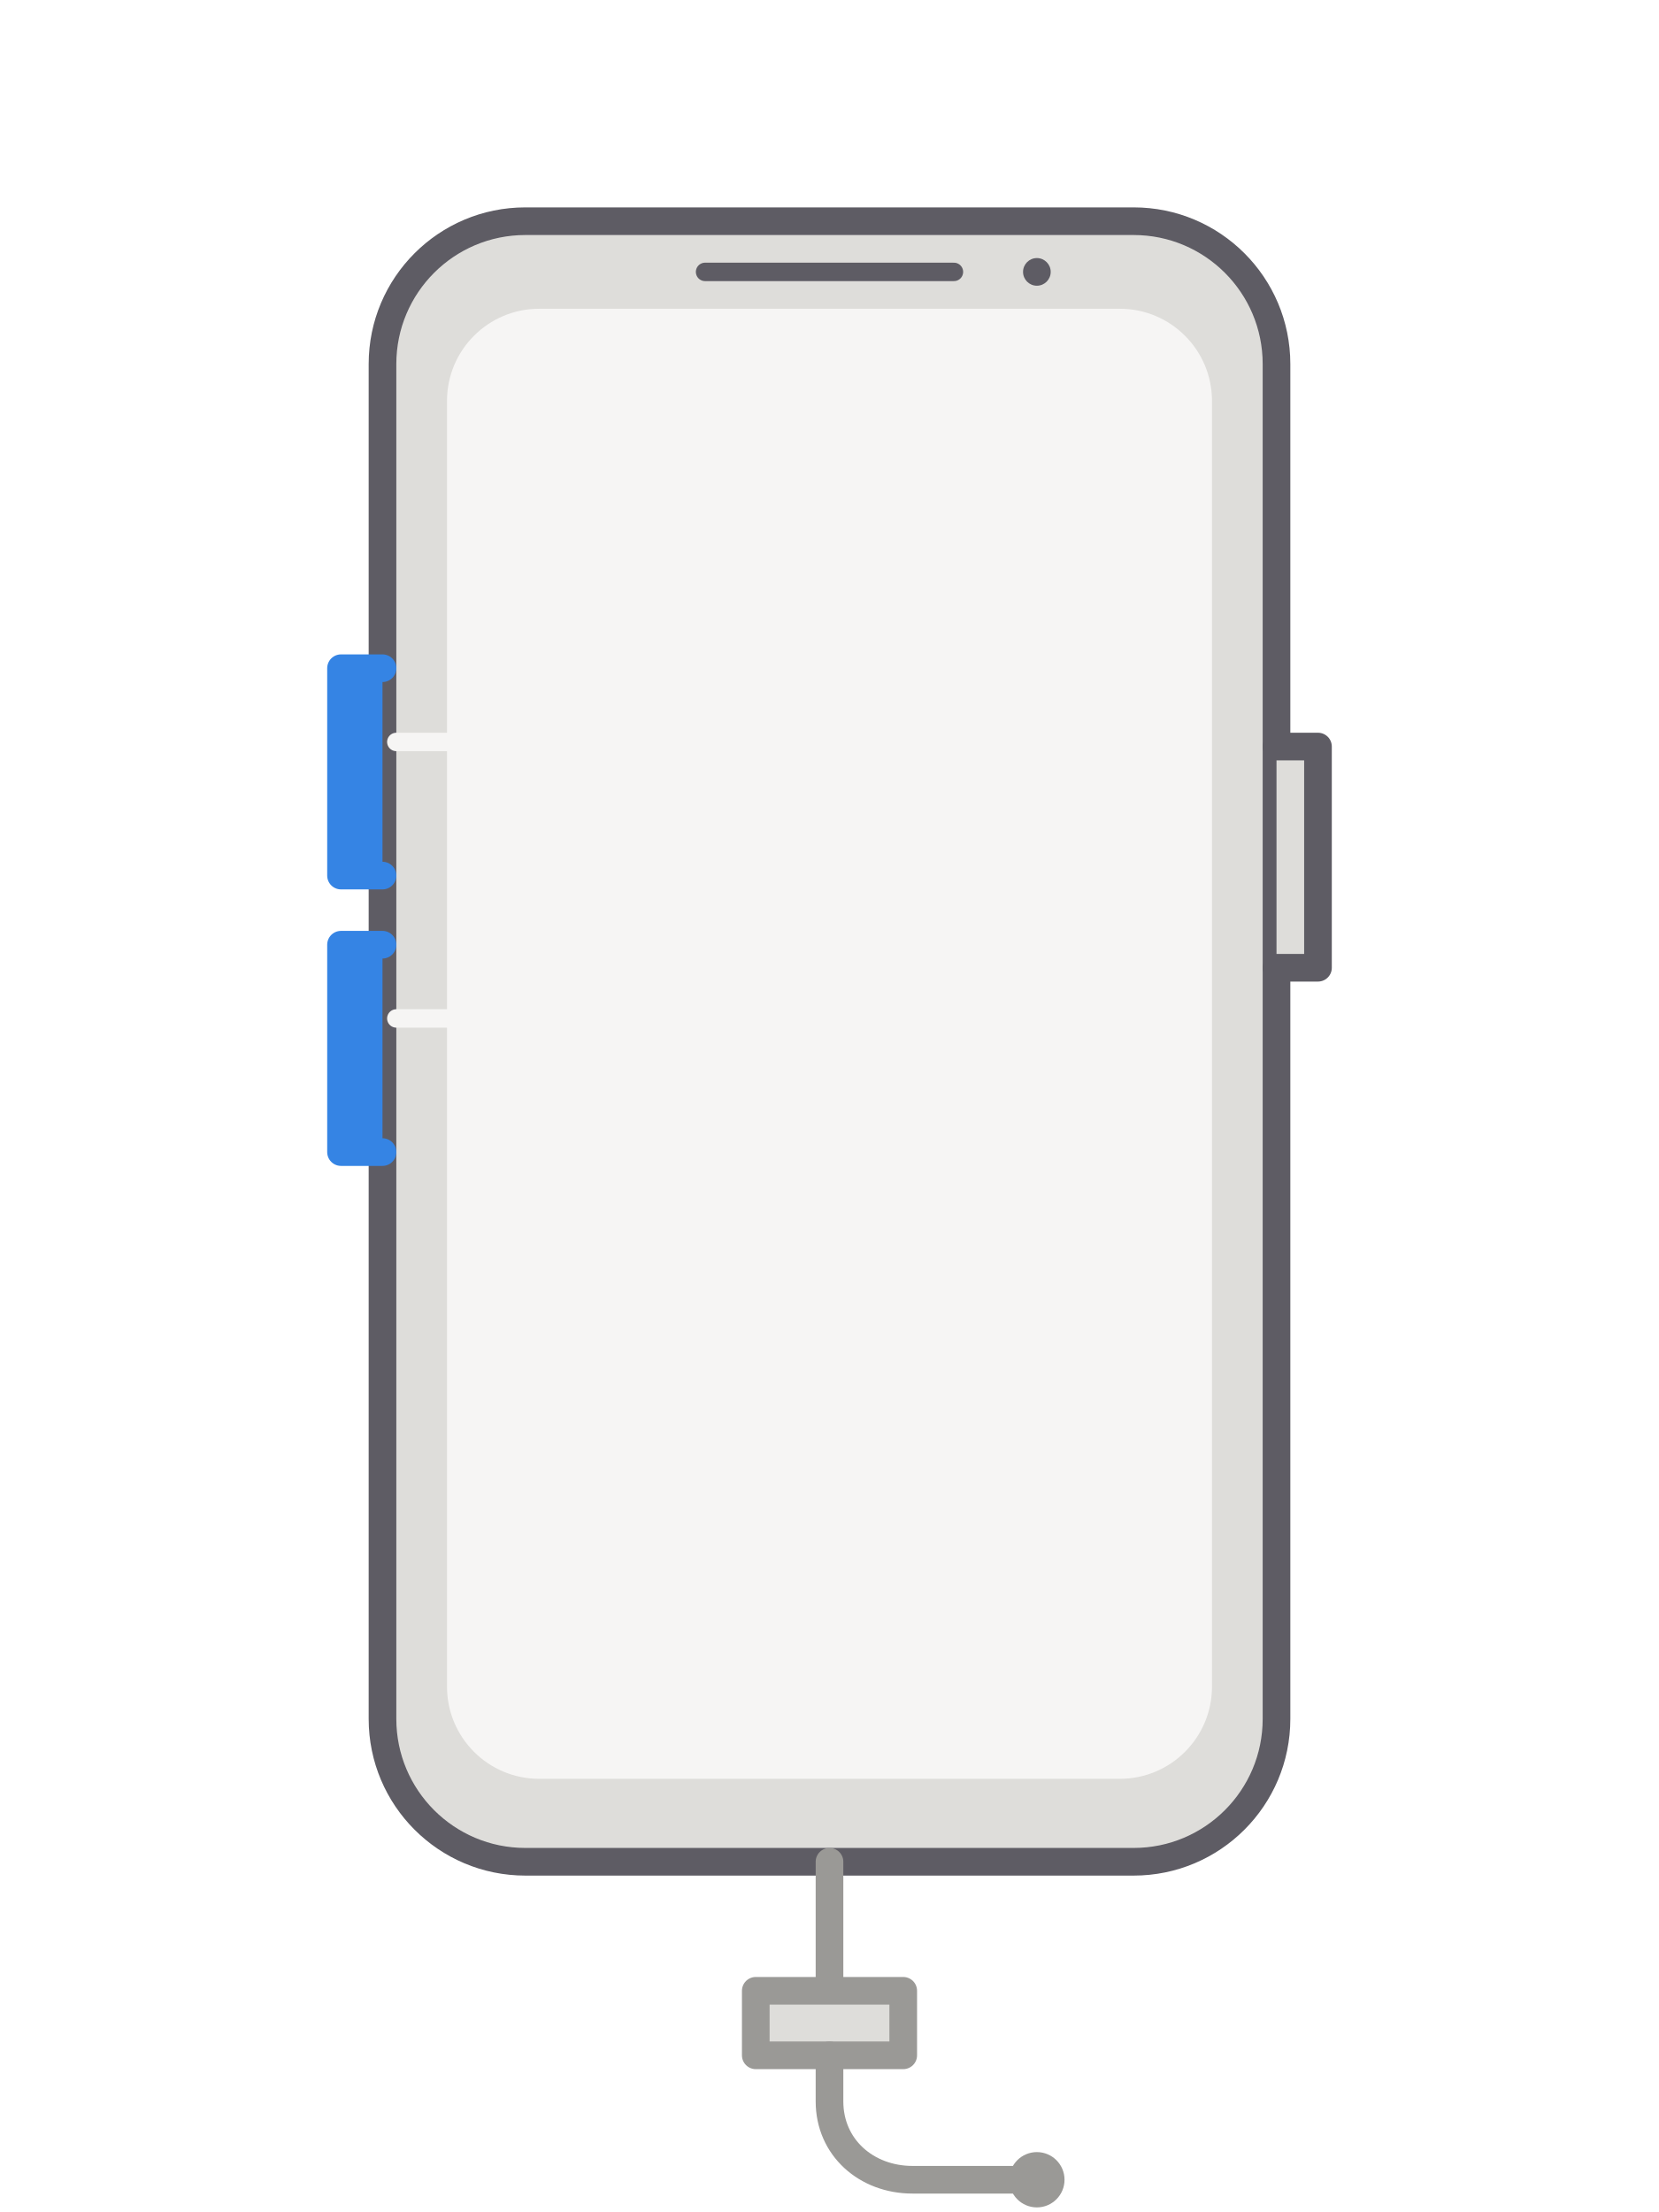
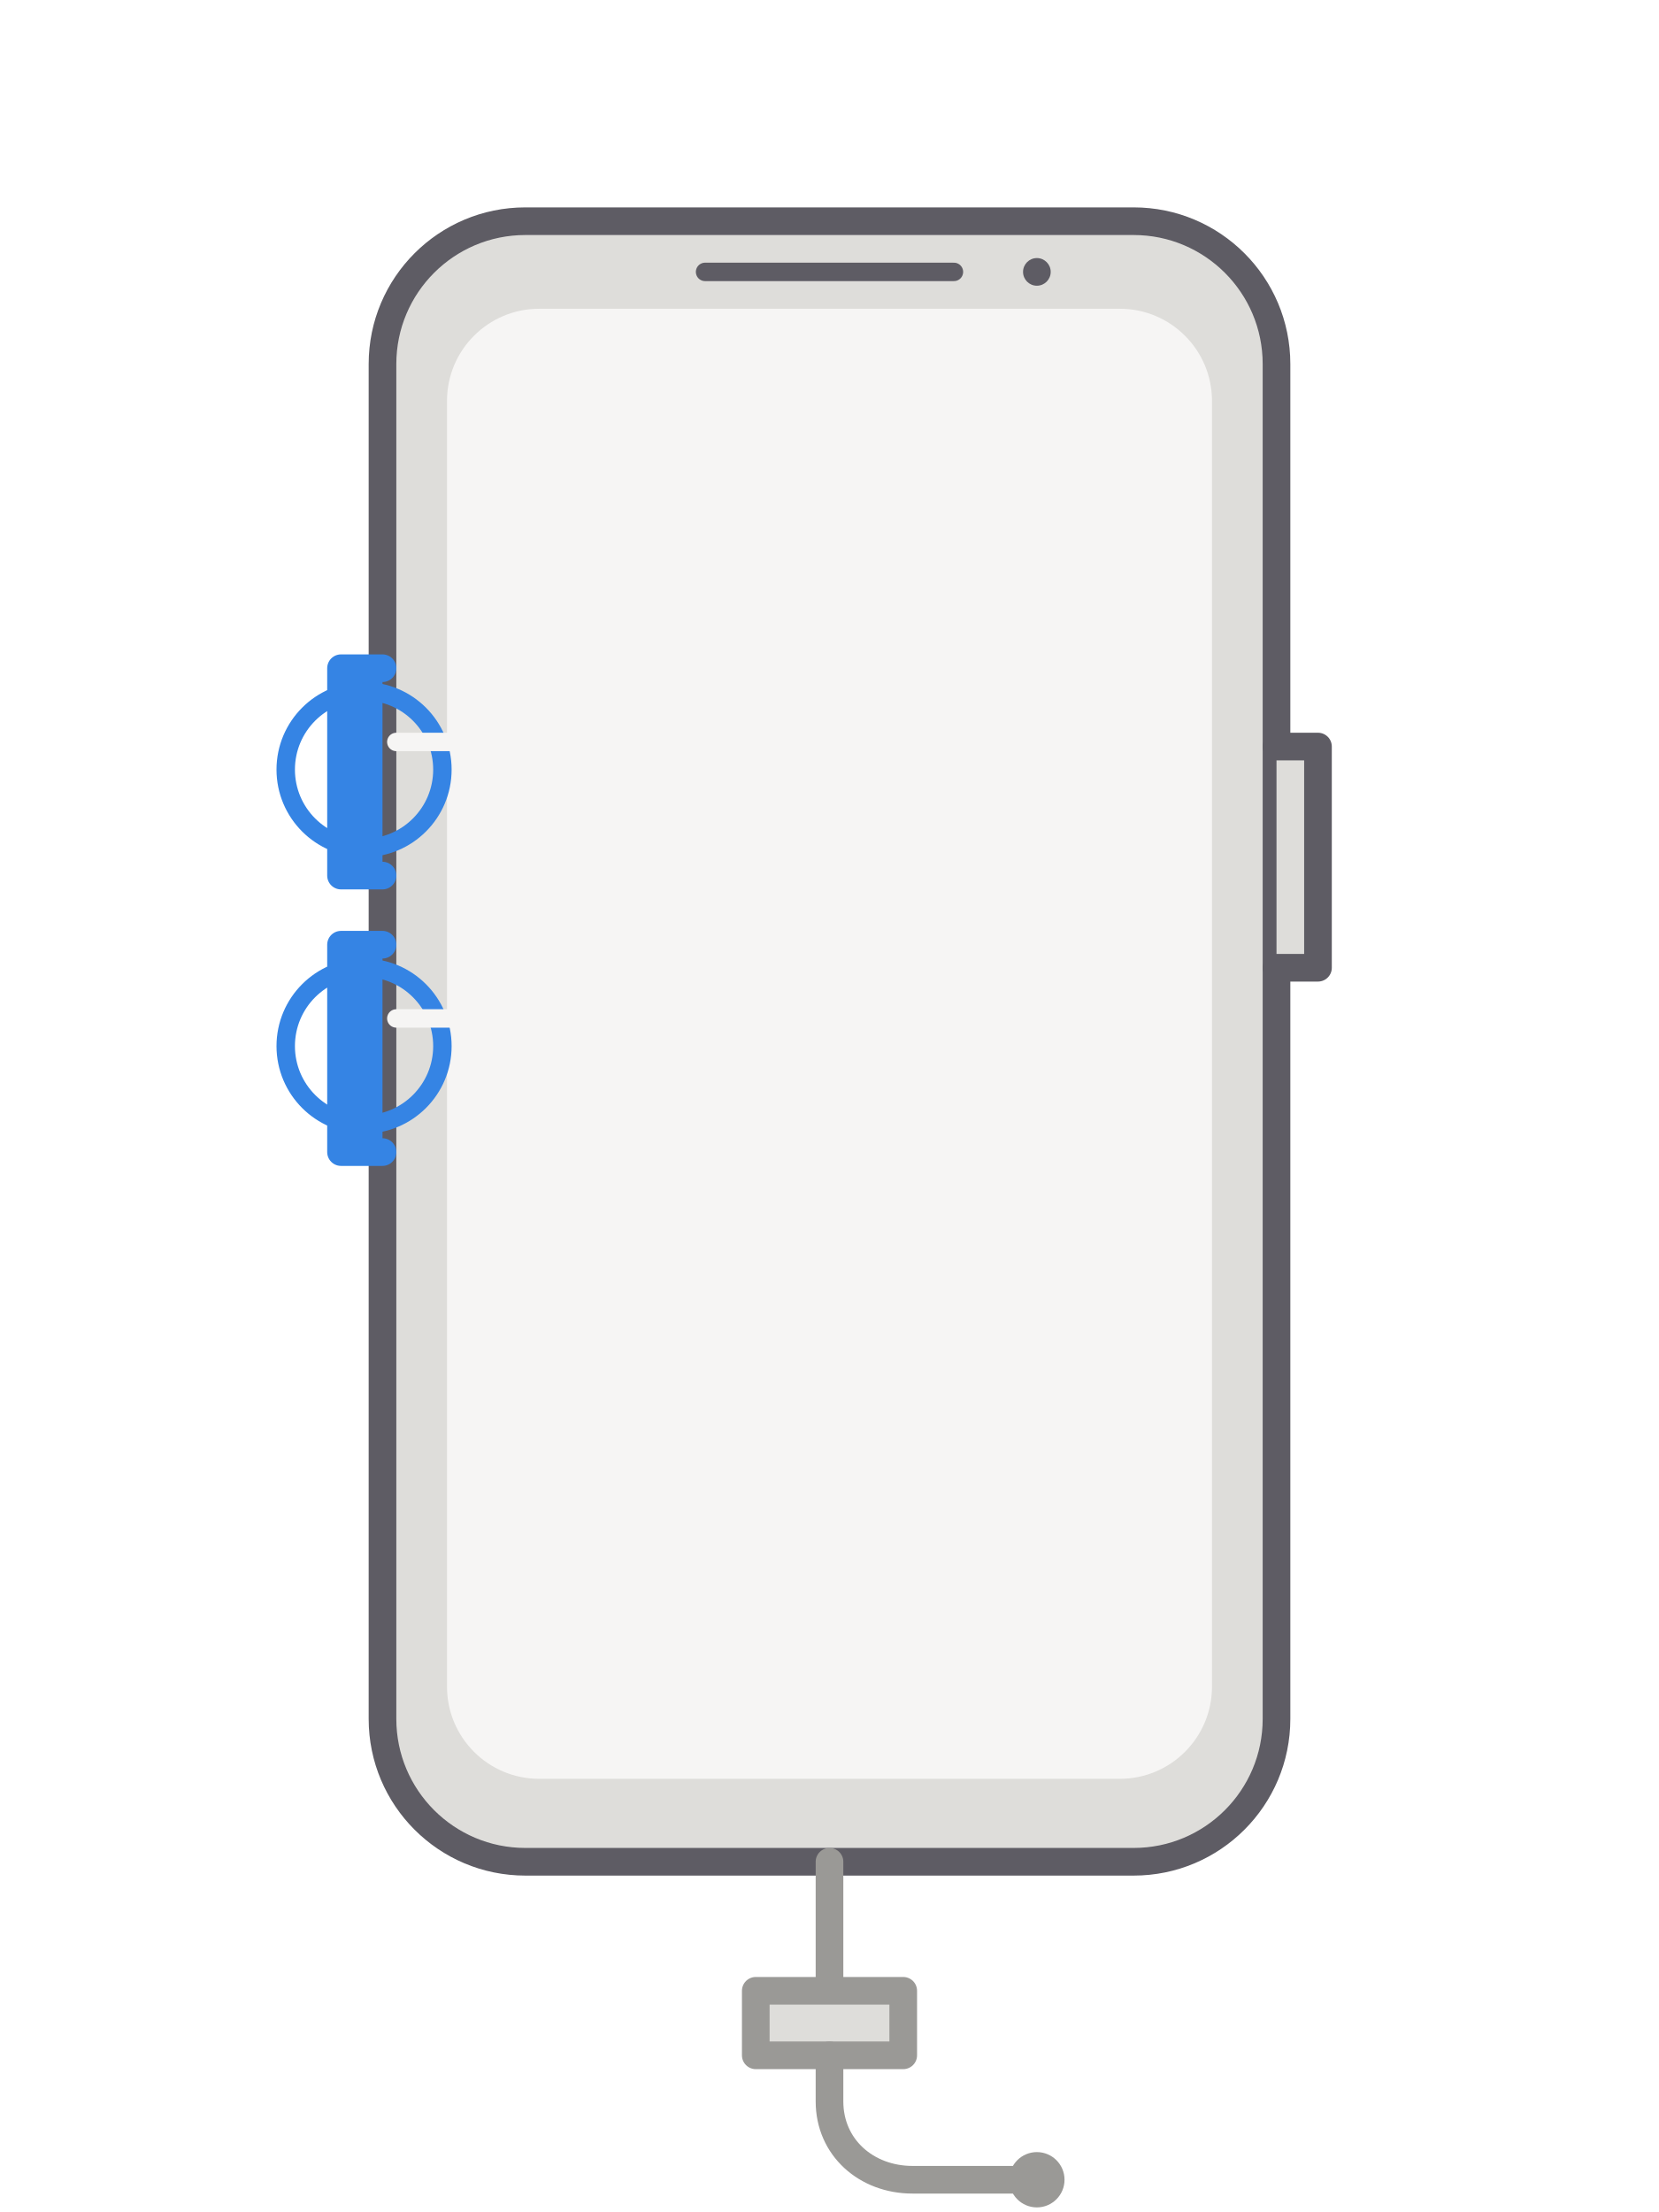
<svg xmlns="http://www.w3.org/2000/svg" viewBox="0 0 360 480" role="img" aria-label="A phone with volume buttons held while a USB cable is connected">
  <g stroke="#5e5c64" stroke-width="6" stroke-linecap="round" stroke-linejoin="round">
    <rect x="83" y="48" width="194" height="356" rx="31" fill="#deddda" />
    <rect x="97" y="67" width="166" height="319" rx="20" fill="#f6f5f4" stroke="none" />
    <path d="M153 59h54" fill="none" stroke-width="4" />
    <circle cx="225" cy="59" r="3" fill="#5e5c64" stroke="none" />
    <path d="M83 145h-9v45h9" fill="#3584e4" stroke="#3584e4" />
    <path d="M83 205h-9v45h9" fill="#3584e4" stroke="#3584e4" />
+     <circle cx="79" cy="167" r="17" fill="none" stroke="#3584e4" stroke-width="4" />
+     <circle cx="79" cy="227" r="17" fill="none" stroke="#3584e4" stroke-width="4" />
    <path d="M277 162h9v48h-9" fill="#deddda" />
    <path d="M180 404v28" fill="none" stroke="#9a9996" />
    <path d="M164 432h32v14h-32z" fill="#deddda" stroke="#9a9996" />
  </g>
  <path d="M180 446v10c0 10 8 17 18 17h27" fill="none" stroke="#9a9996" stroke-width="6" stroke-linecap="round" />
  <circle cx="225" cy="473" r="6" fill="#9a9996" />
  <path d="M103 161h-17M103 221h-17" fill="none" stroke="#f6f5f4" stroke-width="4" stroke-linecap="round" />
</svg>
